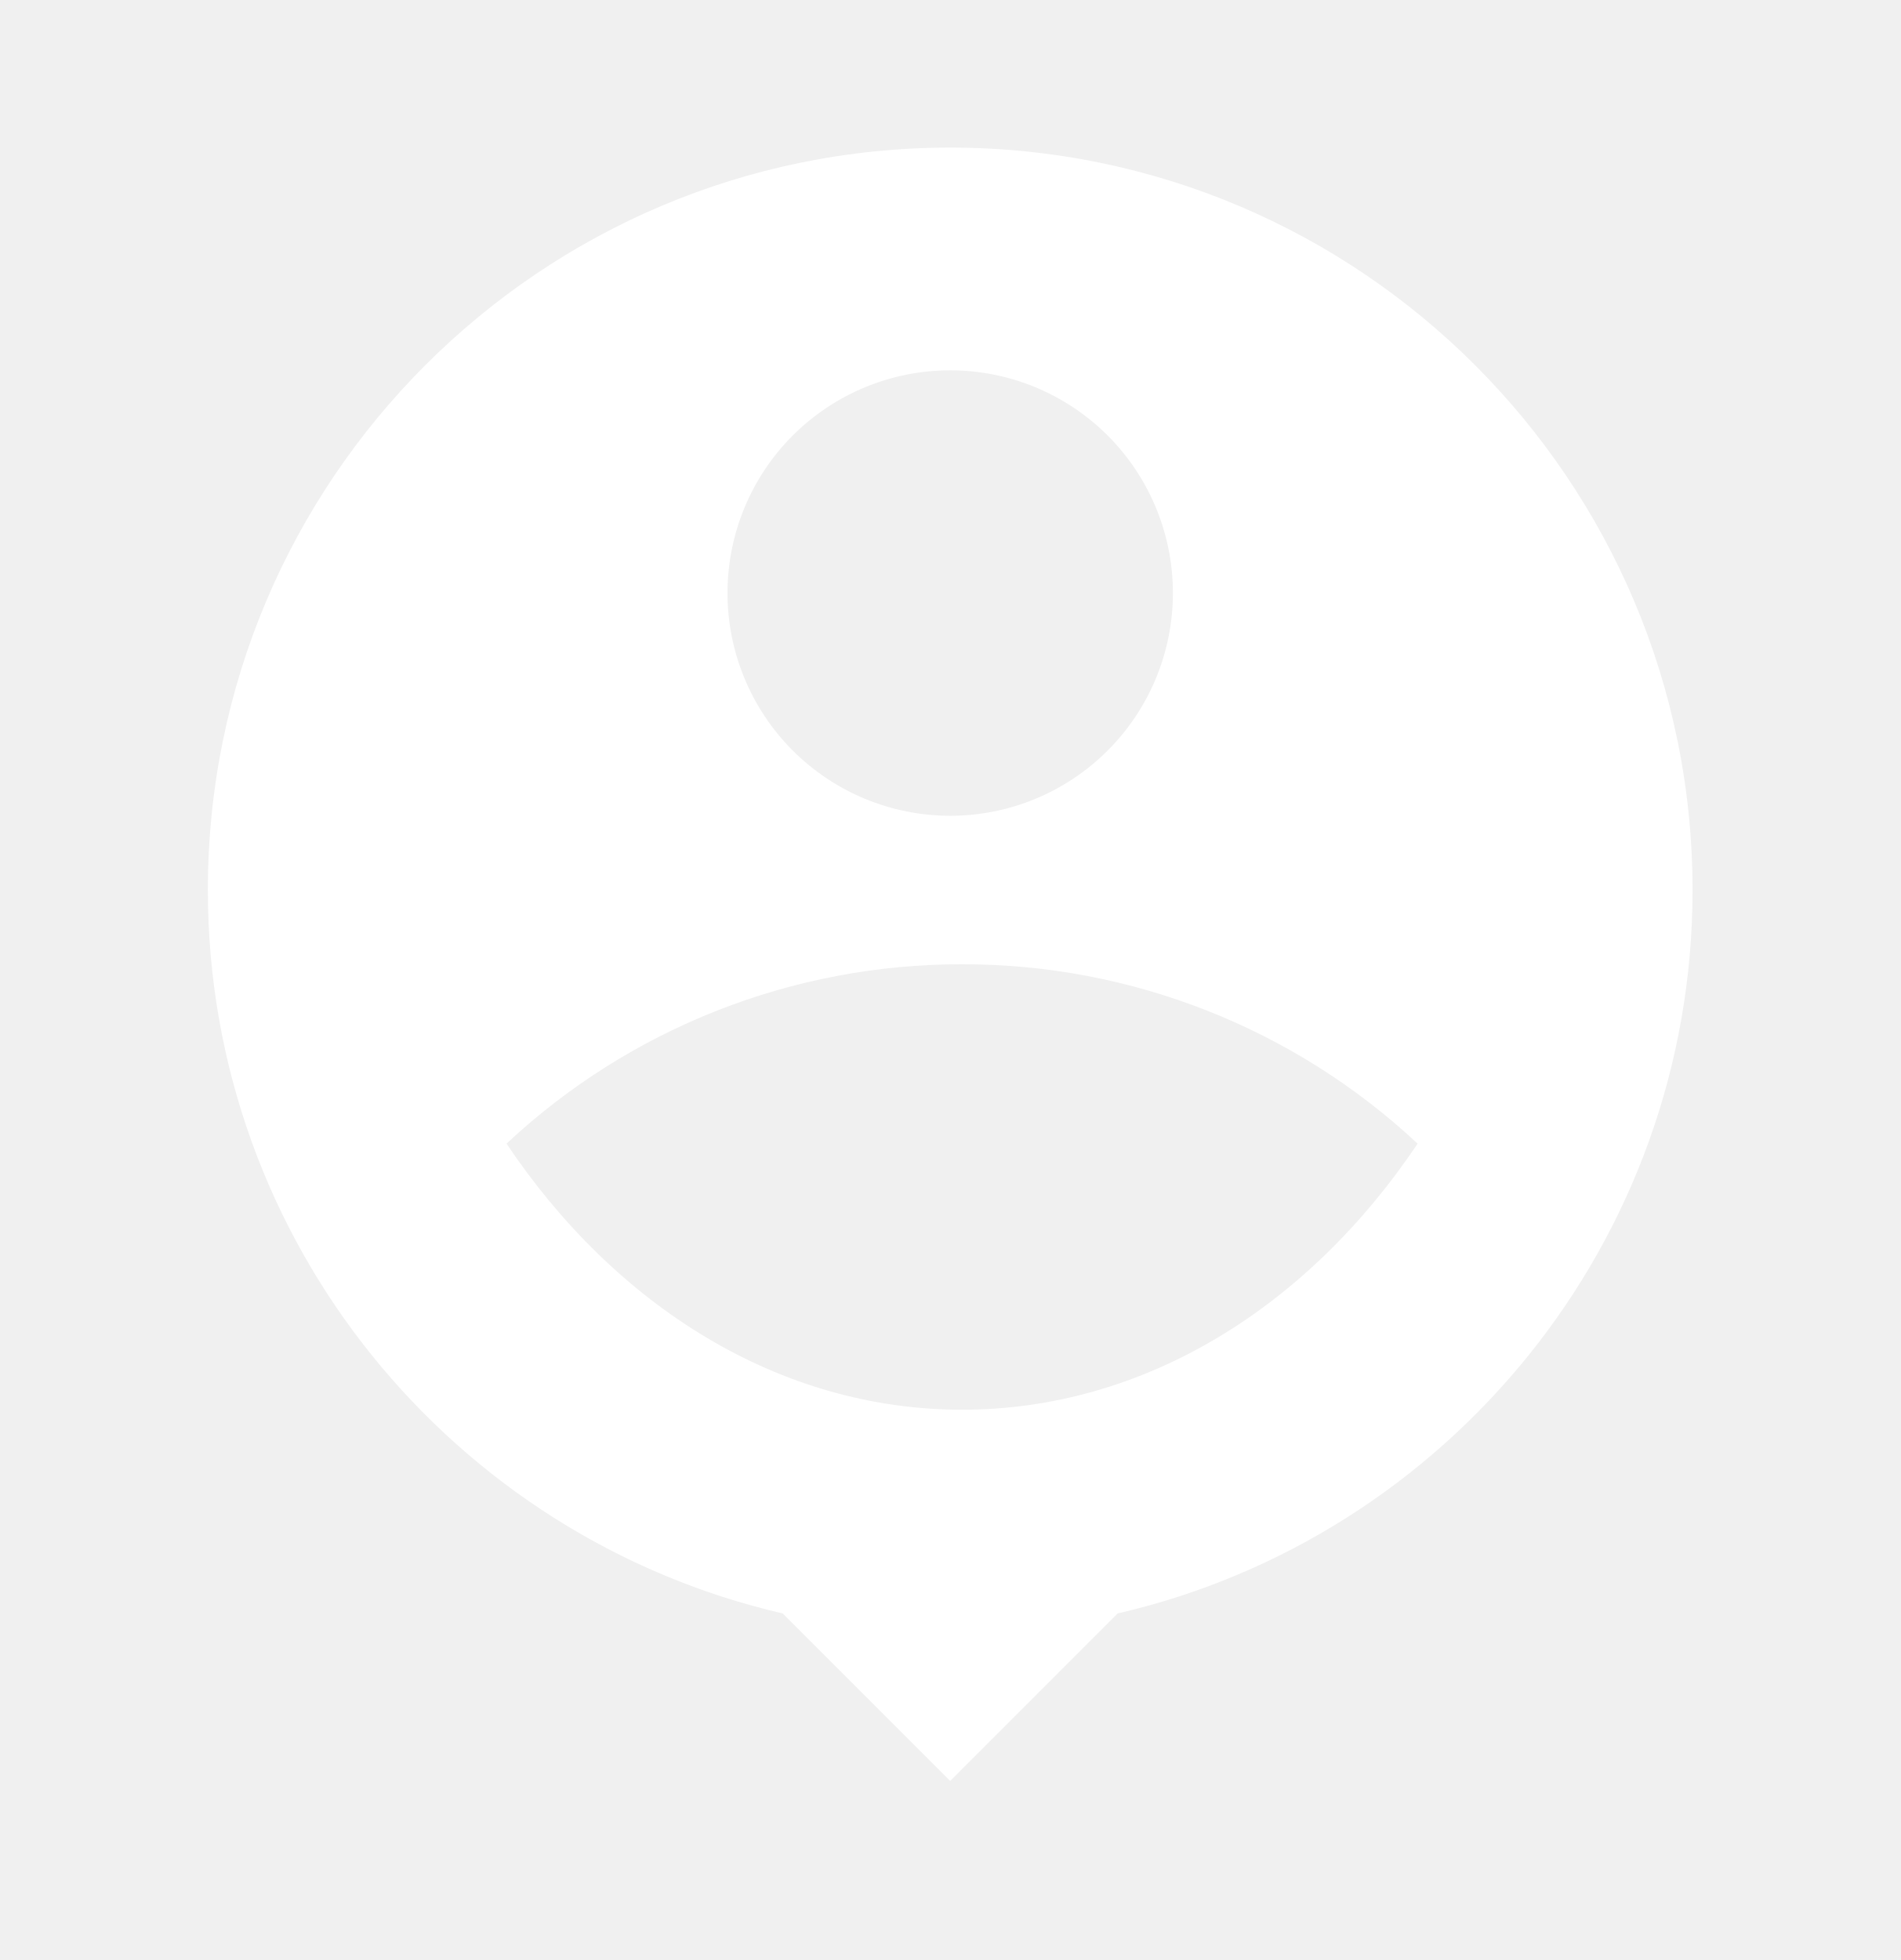
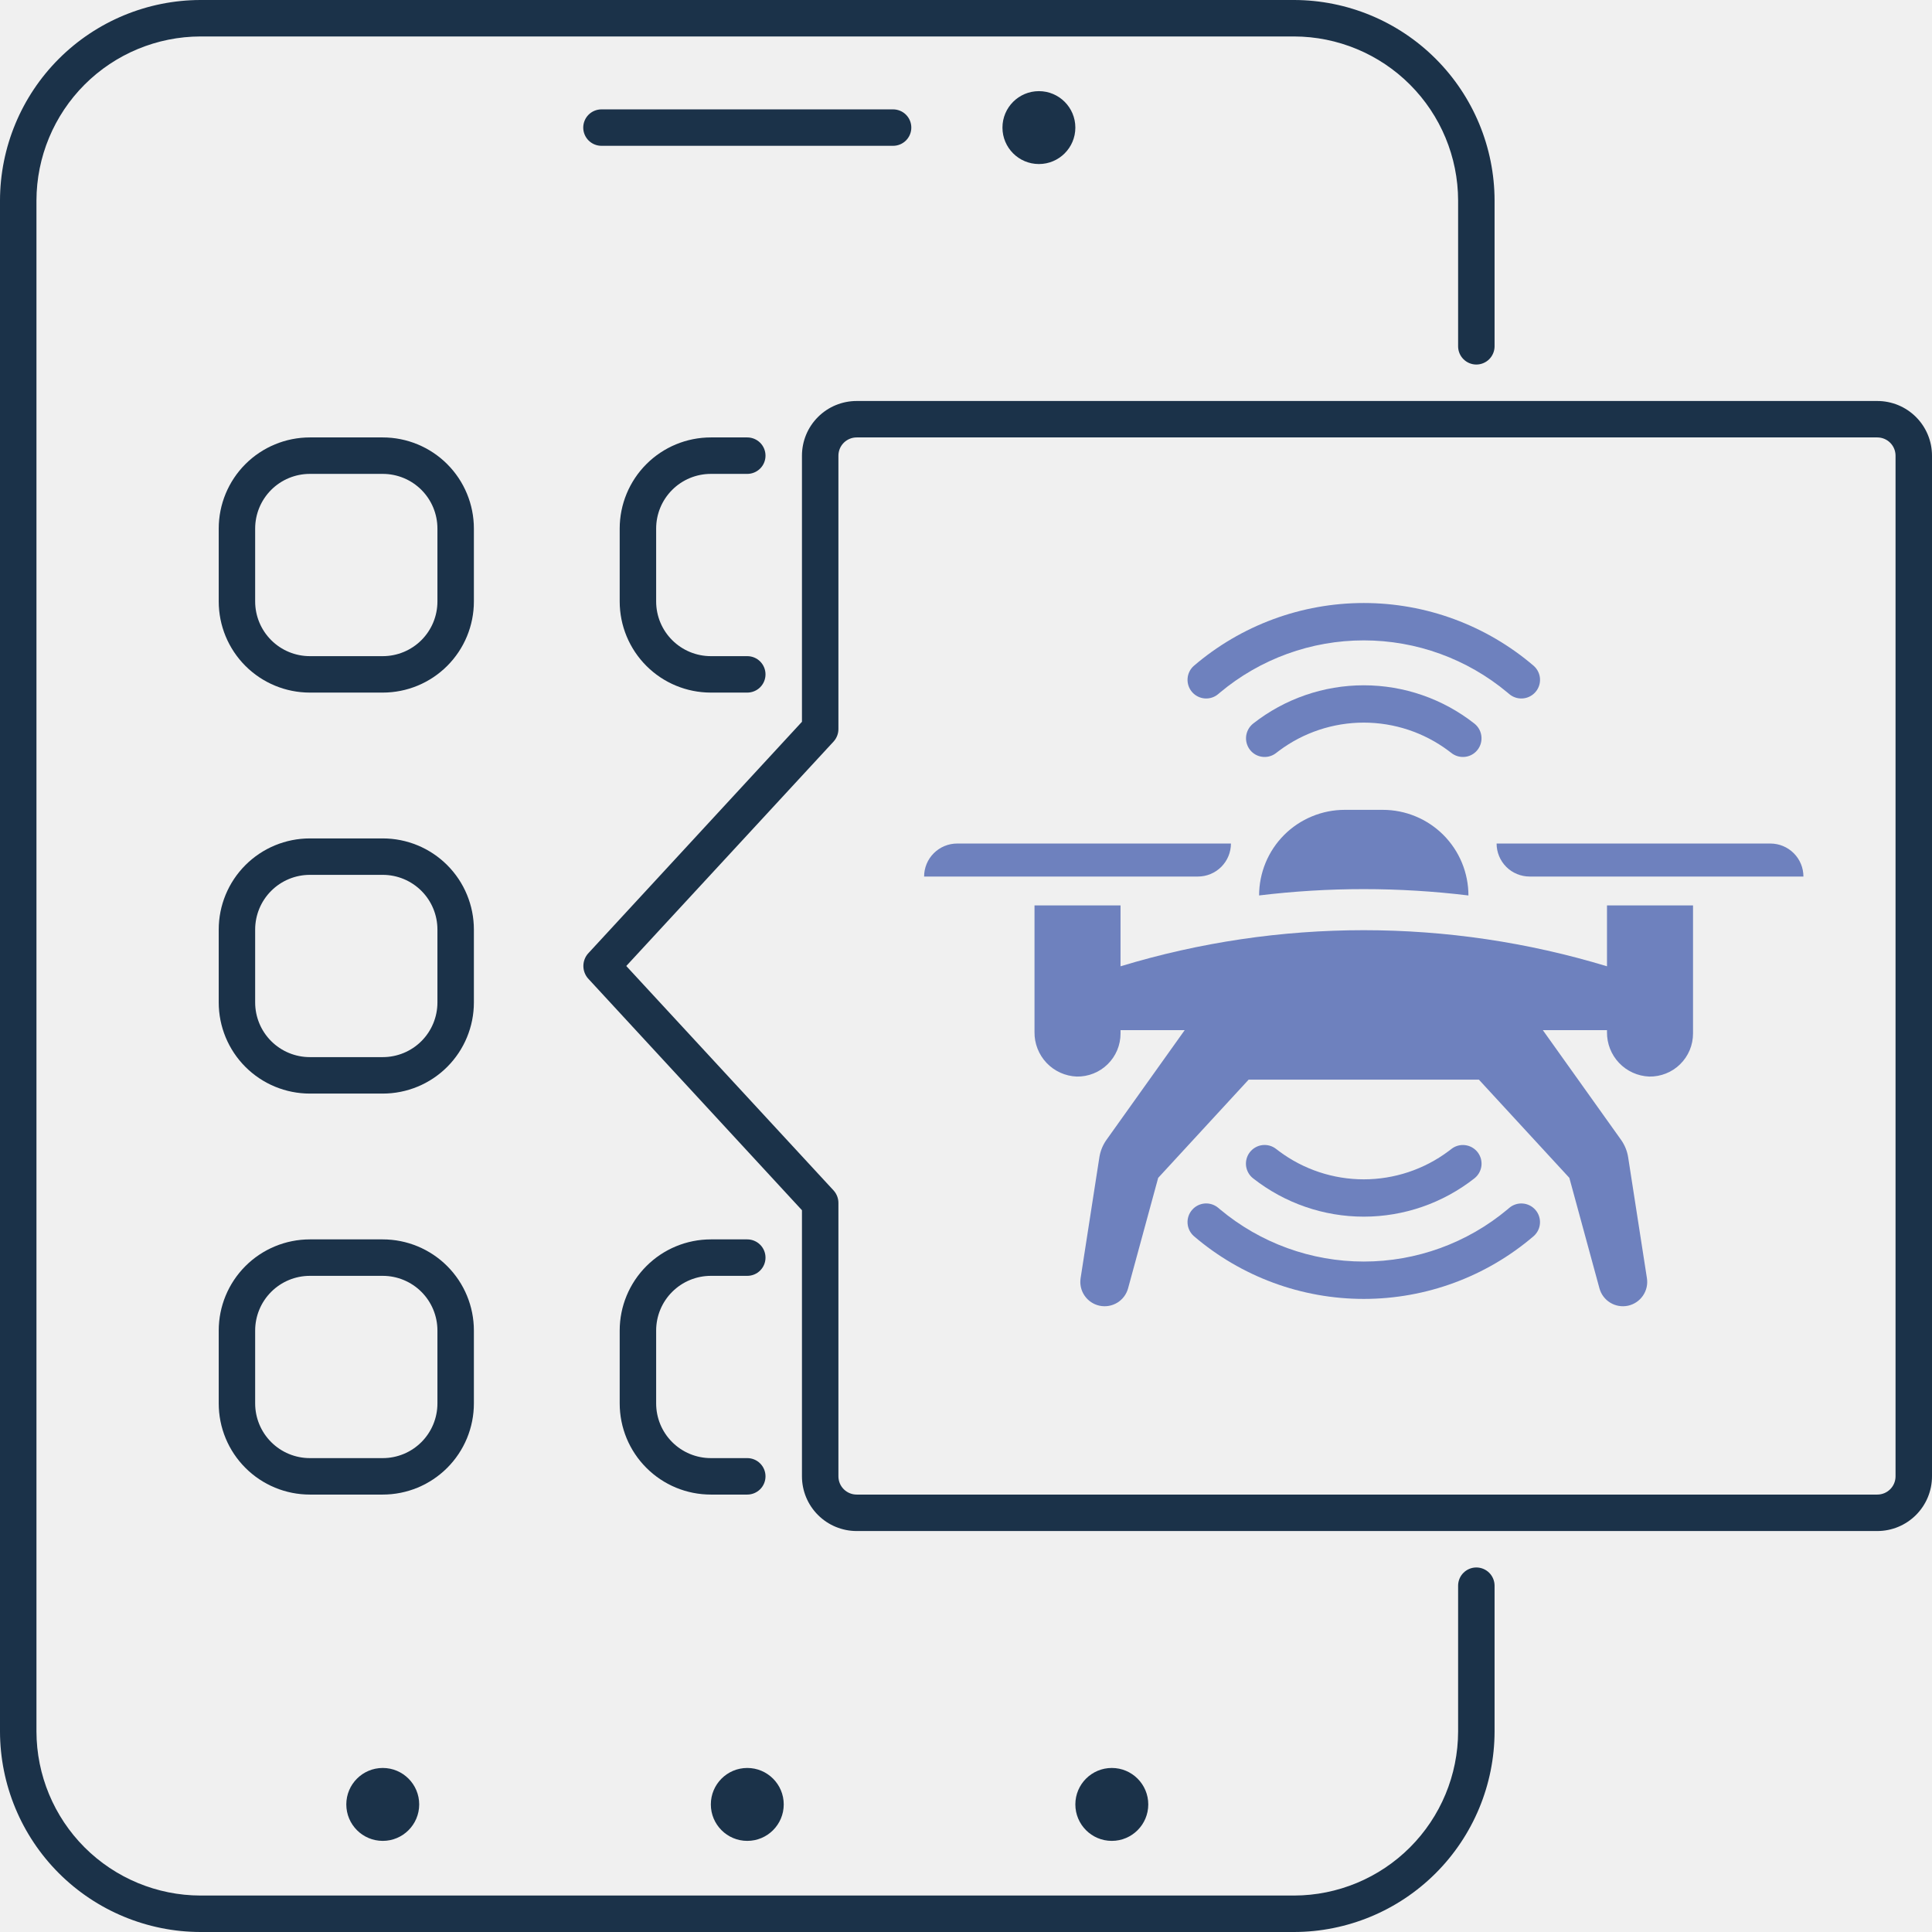
- <svg xmlns="http://www.w3.org/2000/svg" width="32" height="33" viewBox="0 0 32 33" fill="none">
-   <path d="M18.82 27.165L16 29.985L13.18 27.165C7.638 25.885 3.5 20.915 3.5 14.985C3.5 8.085 9.1 2.485 16 2.485C22.9 2.485 28.5 8.085 28.5 14.985C28.5 20.915 24.363 25.885 18.82 27.165ZM8.529 19.255C10.364 21.992 13.119 23.735 16.2 23.735C19.28 23.735 22.036 21.994 23.87 19.255C21.79 17.311 19.047 16.231 16.2 16.235C13.352 16.231 10.609 17.31 8.529 19.255ZM16 13.735C16.995 13.735 17.948 13.34 18.652 12.636C19.355 11.933 19.75 10.979 19.75 9.985C19.75 8.99 19.355 8.036 18.652 7.333C17.948 6.63 16.995 6.235 16 6.235C15.005 6.235 14.052 6.63 13.348 7.333C12.645 8.036 12.25 8.99 12.25 9.985C12.25 10.979 12.645 11.933 13.348 12.636C14.052 13.34 15.005 13.735 16 13.735Z" fill="white" />
+ <svg xmlns="http://www.w3.org/2000/svg" width="85" height="85" viewBox="0 0 85 85" fill="none">
+   <g clip-path="url(#clip0_171_1666)">
+     <path d="M56.934 85H8.821C6.483 84.996 4.242 84.065 2.588 82.412C0.935 80.758 0.004 78.517 0 76.179L0 8.821C0.004 6.483 0.935 4.242 2.588 2.588C4.242 0.935 6.483 0.004 8.821 0L56.934 0C59.272 0.004 61.513 0.935 63.166 2.588C64.82 4.242 65.751 6.483 65.755 8.821V15.236C65.755 15.448 65.67 15.652 65.52 15.803C65.37 15.953 65.165 16.038 64.953 16.038C64.74 16.038 64.536 15.953 64.386 15.803C64.235 15.652 64.151 15.448 64.151 15.236V8.821C64.147 6.908 63.385 5.075 62.032 3.722C60.68 2.37 58.847 1.608 56.934 1.604H8.821C6.908 1.608 5.075 2.37 3.722 3.722C2.37 5.075 1.608 6.908 1.604 8.821V76.179C1.608 78.092 2.37 79.925 3.722 81.278C5.075 82.63 6.908 83.392 8.821 83.396H56.934C58.847 83.392 60.68 82.63 62.032 81.278C63.385 79.925 64.147 78.092 64.151 76.179V69.764C64.151 69.552 64.235 69.347 64.386 69.197C64.536 69.047 64.74 68.962 64.953 68.962C65.165 68.962 65.37 69.047 65.52 69.197C65.67 69.347 65.755 69.552 65.755 69.764V76.179C65.751 78.517 64.82 80.758 63.166 82.412C61.513 84.065 59.272 84.996 56.934 85Z" fill="#1B3249" />
+     <path d="M45.708 7.217C46.593 7.217 47.311 6.499 47.311 5.614C47.311 4.728 46.593 4.01 45.708 4.01C44.822 4.01 44.104 4.728 44.104 5.614C44.104 6.499 44.822 7.217 45.708 7.217Z" fill="#1B3249" />
+     <path d="M32.877 80.991C33.763 80.991 34.481 80.273 34.481 79.387C34.481 78.501 33.763 77.783 32.877 77.783C31.992 77.783 31.274 78.501 31.274 79.387C31.274 80.273 31.992 80.991 32.877 80.991Z" fill="#1B3249" />
+     <path d="M48.915 80.991C49.801 80.991 50.519 80.273 50.519 79.387C50.519 78.501 49.801 77.783 48.915 77.783C48.029 77.783 47.311 78.501 47.311 79.387C47.311 80.273 48.029 80.991 48.915 80.991Z" fill="#1B3249" />
+     <path d="M16.84 80.991C17.725 80.991 18.443 80.273 18.443 79.387C18.443 78.501 17.725 77.783 16.84 77.783C15.954 77.783 15.236 78.501 15.236 79.387C15.236 80.273 15.954 80.991 16.84 80.991Z" fill="#1B3249" />
+     <path d="M39.292 6.415H26.462C26.25 6.415 26.046 6.331 25.895 6.18C25.745 6.03 25.66 5.826 25.66 5.613C25.66 5.401 25.745 5.197 25.895 5.046C26.046 4.896 26.25 4.812 26.462 4.812H39.292C39.505 4.812 39.709 4.896 39.859 5.046C40.01 5.197 40.094 5.401 40.094 5.613C40.094 5.826 40.01 6.03 39.859 6.18C39.709 6.331 39.505 6.415 39.292 6.415Z" fill="#1B3249" />
+     <path d="M16.84 48.113H13.632C12.569 48.113 11.549 47.691 10.797 46.939C10.045 46.187 9.623 45.167 9.623 44.104V40.896C9.623 39.833 10.045 38.813 10.797 38.061C11.549 37.309 12.569 36.887 13.632 36.887H16.84C17.903 36.887 18.923 37.309 19.675 38.061C20.427 38.813 20.849 39.833 20.849 40.896V44.104C20.849 45.167 20.427 46.187 19.675 46.939C18.923 47.691 17.903 48.113 16.84 48.113ZM13.632 38.49C12.994 38.49 12.382 38.744 11.931 39.195C11.48 39.646 11.226 40.258 11.226 40.896V44.104C11.226 44.742 11.48 45.354 11.931 45.805C12.382 46.256 12.994 46.509 13.632 46.509H16.84C17.478 46.509 18.09 46.256 18.541 45.805C18.992 45.354 19.245 44.742 19.245 44.104V40.896C19.245 40.258 18.992 39.646 18.541 39.195C18.09 38.744 17.478 38.49 16.84 38.49H13.632Z" fill="#1B3249" />
+     <path d="M32.877 65.755H31.274C30.747 65.755 30.226 65.651 29.739 65.45C29.253 65.248 28.811 64.953 28.439 64.58C28.066 64.208 27.771 63.766 27.569 63.28C27.368 62.793 27.264 62.272 27.264 61.745V58.538C27.264 57.474 27.687 56.455 28.439 55.703C29.19 54.951 30.21 54.528 31.274 54.528H32.877C33.09 54.528 33.294 54.613 33.444 54.763C33.595 54.914 33.679 55.117 33.679 55.33C33.679 55.543 33.595 55.747 33.444 55.897C33.294 56.048 33.09 56.132 32.877 56.132H31.274C30.636 56.132 30.024 56.386 29.573 56.837C29.121 57.288 28.868 57.9 28.868 58.538V61.745C28.868 62.383 29.121 62.995 29.573 63.446C30.024 63.898 30.636 64.151 31.274 64.151H32.877C33.09 64.151 33.294 64.235 33.444 64.386C33.595 64.536 33.679 64.74 33.679 64.953C33.679 65.165 33.595 65.37 33.444 65.52C33.294 65.67 33.09 65.755 32.877 65.755Z" fill="#1B3249" />
+     <path d="M16.84 65.755H13.632C13.105 65.755 12.584 65.651 12.098 65.45C11.611 65.248 11.169 64.953 10.797 64.58C10.425 64.208 10.129 63.766 9.928 63.28C9.726 62.793 9.623 62.272 9.623 61.745V58.538C9.623 57.474 10.045 56.455 10.797 55.703C11.549 54.951 12.569 54.528 13.632 54.528H16.84C17.903 54.528 18.923 54.951 19.675 55.703C20.427 56.455 20.849 57.474 20.849 58.538V61.745C20.849 62.272 20.745 62.793 20.544 63.28C20.342 63.766 20.047 64.208 19.675 64.58C19.302 64.953 18.86 65.248 18.374 65.45C17.887 65.651 17.366 65.755 16.84 65.755ZM13.632 56.132C12.994 56.132 12.382 56.386 11.931 56.837C11.48 57.288 11.226 57.9 11.226 58.538V61.745C11.226 62.383 11.48 62.995 11.931 63.446C12.382 63.898 12.994 64.151 13.632 64.151H16.84C17.478 64.151 18.09 63.898 18.541 63.446C18.992 62.995 19.245 62.383 19.245 61.745V58.538C19.245 57.9 18.992 57.288 18.541 56.837C18.09 56.386 17.478 56.132 16.84 56.132H13.632Z" fill="#1B3249" />
+     <path d="M32.877 30.471H31.274C30.21 30.471 29.19 30.049 28.439 29.297C27.687 28.545 27.264 27.526 27.264 26.462V23.255C27.264 22.191 27.687 21.171 28.439 20.419C29.19 19.668 30.21 19.245 31.274 19.245H32.877C33.09 19.245 33.294 19.33 33.444 19.48C33.595 19.63 33.679 19.834 33.679 20.047C33.679 20.26 33.595 20.464 33.444 20.614C33.294 20.764 33.09 20.849 32.877 20.849H31.274C30.636 20.849 30.024 21.102 29.573 21.553C29.121 22.005 28.868 22.616 28.868 23.255V26.462C28.868 27.1 29.121 27.712 29.573 28.163C30.024 28.614 30.636 28.868 31.274 28.868H32.877C33.09 28.868 33.294 28.952 33.444 29.103C33.595 29.253 33.679 29.457 33.679 29.67C33.679 29.882 33.595 30.086 33.444 30.237C33.294 30.387 33.09 30.471 32.877 30.471Z" fill="#1B3249" />
+     <path d="M16.84 30.471H13.632C12.569 30.471 11.549 30.049 10.797 29.297C10.045 28.545 9.623 27.526 9.623 26.462V23.255C9.623 22.191 10.045 21.171 10.797 20.419C11.549 19.668 12.569 19.245 13.632 19.245H16.84C17.903 19.245 18.923 19.668 19.675 20.419C20.427 21.171 20.849 22.191 20.849 23.255V26.462C20.849 27.526 20.427 28.545 19.675 29.297C18.923 30.049 17.903 30.471 16.84 30.471ZM13.632 20.849C12.994 20.849 12.382 21.102 11.931 21.553C11.48 22.005 11.226 22.616 11.226 23.255V26.462C11.226 27.1 11.48 27.712 11.931 28.163C12.382 28.614 12.994 28.868 13.632 28.868H16.84C17.478 28.868 18.09 28.614 18.541 28.163C18.992 27.712 19.245 27.1 19.245 26.462V23.255C19.245 22.616 18.992 22.005 18.541 21.553C18.09 21.102 17.478 20.849 16.84 20.849H13.632Z" fill="#1B3249" />
+     <path d="M82.594 67.359H37.689C37.051 67.359 36.439 67.105 35.988 66.654C35.536 66.203 35.283 65.591 35.283 64.953V53.245L25.869 43.045C25.738 42.894 25.666 42.7 25.666 42.5C25.666 42.3 25.738 42.106 25.869 41.955L35.283 31.755V20.047C35.283 19.409 35.536 18.797 35.988 18.346C36.439 17.895 37.051 17.642 37.689 17.642H82.594C83.232 17.642 83.844 17.895 84.295 18.346C84.746 18.797 85 19.409 85 20.047V64.953C85 65.591 84.746 66.203 84.295 66.654C83.844 67.105 83.232 67.359 82.594 67.359ZM27.553 42.5L36.678 52.379C36.812 52.529 36.887 52.723 36.887 52.925V64.953C36.887 65.166 36.971 65.37 37.122 65.52C37.272 65.67 37.476 65.755 37.689 65.755H82.594C82.807 65.755 83.011 65.67 83.161 65.52C83.312 65.37 83.396 65.166 83.396 64.953V20.047C83.396 19.835 83.312 19.631 83.161 19.48C83.011 19.33 82.807 19.245 82.594 19.245H37.689C37.476 19.245 37.272 19.33 37.122 19.48C36.971 19.631 36.887 19.835 36.887 20.047V32.076C36.887 32.277 36.812 32.471 36.678 32.621L27.553 42.5Z" fill="#1B3249" />
+   </g>
+   <path d="M64.864 51.846C64.949 51.78 65.02 51.697 65.074 51.604C65.127 51.51 65.162 51.406 65.176 51.299C65.189 51.192 65.181 51.083 65.153 50.979C65.124 50.875 65.075 50.778 65.009 50.692C64.943 50.607 64.86 50.536 64.766 50.482C64.672 50.429 64.569 50.395 64.462 50.382C64.354 50.368 64.246 50.376 64.141 50.405C64.037 50.434 63.94 50.483 63.855 50.55C63.812 50.584 63.769 50.617 63.725 50.649C62.649 51.452 61.342 51.886 60 51.886C58.657 51.886 57.351 51.452 56.275 50.649C56.231 50.617 56.188 50.584 56.145 50.55C56.06 50.483 55.962 50.433 55.858 50.404C55.754 50.375 55.645 50.367 55.537 50.38C55.43 50.393 55.326 50.427 55.232 50.481C55.138 50.534 55.055 50.606 54.989 50.691C54.922 50.776 54.874 50.874 54.845 50.978C54.816 51.083 54.809 51.192 54.822 51.299C54.836 51.406 54.871 51.51 54.925 51.604C54.978 51.698 55.05 51.78 55.136 51.846C56.523 52.935 58.236 53.528 60 53.528C61.764 53.528 63.476 52.935 64.864 51.846Z" fill="#6E81BE" />
+   <path d="M66.394 53.148C66.371 53.169 66.347 53.189 66.323 53.209C64.55 54.691 62.312 55.503 60.001 55.503C57.69 55.503 55.453 54.691 53.679 53.209C53.654 53.188 53.629 53.167 53.604 53.145C53.439 53.004 53.225 52.933 53.009 52.948C52.793 52.964 52.591 53.064 52.449 53.228C52.306 53.391 52.234 53.604 52.248 53.821C52.262 54.037 52.361 54.239 52.523 54.383C54.606 56.167 57.258 57.147 60 57.147C62.743 57.147 65.395 56.167 67.477 54.383C67.64 54.239 67.739 54.036 67.752 53.82C67.766 53.603 67.693 53.39 67.55 53.227C67.407 53.064 67.205 52.964 66.989 52.949C66.772 52.934 66.558 53.006 66.394 53.148Z" fill="#6E81BE" />
+   <path d="M64.941 33.064C65.023 32.981 65.087 32.882 65.128 32.773C65.169 32.664 65.186 32.547 65.179 32.431C65.172 32.314 65.14 32.201 65.086 32.097C65.031 31.994 64.956 31.904 64.864 31.832C63.477 30.743 61.764 30.15 60 30.15C58.236 30.15 56.524 30.743 55.136 31.832C55.045 31.904 54.969 31.994 54.915 32.097C54.86 32.201 54.828 32.314 54.821 32.431C54.814 32.547 54.831 32.664 54.873 32.773C54.913 32.882 54.977 32.981 55.059 33.064C55.201 33.206 55.39 33.291 55.59 33.302C55.79 33.314 55.988 33.252 56.145 33.128C56.188 33.094 56.231 33.061 56.275 33.029C57.351 32.226 58.658 31.792 60 31.792C61.343 31.792 62.649 32.226 63.725 33.029C63.769 33.061 63.812 33.094 63.855 33.128C64.013 33.252 64.21 33.314 64.41 33.302C64.611 33.291 64.799 33.206 64.941 33.064Z" fill="#6E81BE" />
+   <path d="M53.605 30.529C53.629 30.509 53.653 30.488 53.677 30.468C55.45 28.986 57.688 28.174 59.999 28.174C62.31 28.174 64.547 28.986 66.32 30.468C66.346 30.489 66.371 30.511 66.396 30.532C66.553 30.667 66.756 30.738 66.963 30.73C67.169 30.723 67.366 30.637 67.513 30.491C67.593 30.412 67.655 30.318 67.697 30.213C67.739 30.109 67.758 29.997 67.755 29.885C67.752 29.773 67.725 29.662 67.677 29.561C67.629 29.459 67.561 29.368 67.477 29.294C65.394 27.511 62.742 26.53 60 26.53C57.257 26.53 54.605 27.511 52.523 29.295C52.36 29.439 52.261 29.641 52.248 29.858C52.234 30.074 52.307 30.288 52.45 30.451C52.593 30.614 52.795 30.714 53.011 30.729C53.228 30.743 53.442 30.672 53.605 30.529Z" fill="#6E81BE" />
+   <path d="M60.838 35.63H59.162C58.667 35.63 58.178 35.727 57.721 35.917C57.264 36.106 56.848 36.383 56.498 36.733C56.149 37.083 55.871 37.498 55.682 37.955C55.493 38.412 55.395 38.902 55.395 39.396C58.454 39.025 61.546 39.025 64.605 39.397C64.605 38.902 64.507 38.412 64.318 37.955C64.129 37.498 63.851 37.083 63.502 36.733C63.152 36.383 62.737 36.106 62.28 35.917C61.823 35.727 61.333 35.63 60.838 35.63Z" fill="#6E81BE" />
+   <path d="M54.156 37.112H42.109C41.919 37.112 41.73 37.15 41.554 37.223C41.377 37.296 41.218 37.403 41.083 37.538C40.948 37.672 40.841 37.832 40.768 38.008C40.695 38.185 40.657 38.373 40.657 38.564H52.704C53.089 38.564 53.458 38.411 53.73 38.139C54.003 37.867 54.156 37.497 54.156 37.112Z" fill="#6E81BE" />
+   <path d="M70.701 42.513C63.724 40.395 56.276 40.395 49.299 42.513V39.834H45.514V45.409C45.508 45.912 45.699 46.398 46.045 46.764C46.392 47.129 46.868 47.344 47.371 47.364C47.623 47.369 47.873 47.323 48.106 47.23C48.34 47.137 48.553 46.999 48.732 46.822C48.912 46.646 49.054 46.436 49.152 46.204C49.249 45.972 49.299 45.723 49.299 45.472V45.323H52.121L48.682 50.146C48.518 50.376 48.41 50.642 48.367 50.921L47.542 56.236C47.5 56.506 47.563 56.782 47.719 57.007C47.874 57.232 48.109 57.389 48.376 57.446C48.643 57.503 48.922 57.455 49.156 57.313C49.389 57.171 49.559 56.945 49.631 56.681L50.955 51.821L54.934 47.501H65.066L69.045 51.821L70.369 56.681C70.441 56.945 70.611 57.171 70.844 57.313C71.078 57.455 71.357 57.503 71.624 57.446C71.891 57.389 72.126 57.232 72.281 57.007C72.437 56.782 72.5 56.506 72.458 56.236L71.633 50.921C71.59 50.642 71.482 50.376 71.318 50.146L67.879 45.323H70.701V45.409C70.695 45.912 70.885 46.398 71.232 46.764C71.579 47.129 72.055 47.344 72.558 47.364C72.809 47.369 73.059 47.323 73.293 47.23C73.527 47.137 73.74 46.999 73.919 46.822C74.099 46.646 74.241 46.436 74.339 46.204C74.436 45.972 74.486 45.723 74.486 45.472V39.834H70.701V42.513Z" fill="#6E81BE" />
+   <path d="M67.296 38.564H79.343C79.343 38.179 79.19 37.81 78.918 37.538C78.645 37.265 78.276 37.112 77.891 37.112H65.844C65.844 37.303 65.882 37.492 65.955 37.668C66.028 37.844 66.135 38.004 66.27 38.139C66.404 38.274 66.564 38.38 66.74 38.453C66.917 38.526 67.106 38.564 67.296 38.564Z" fill="#6E81BE" />
+   <defs>
+     <clipPath id="clip0_171_1666">
+       <rect width="85" height="85" fill="white" />
+     </clipPath>
+   </defs>
</svg>
